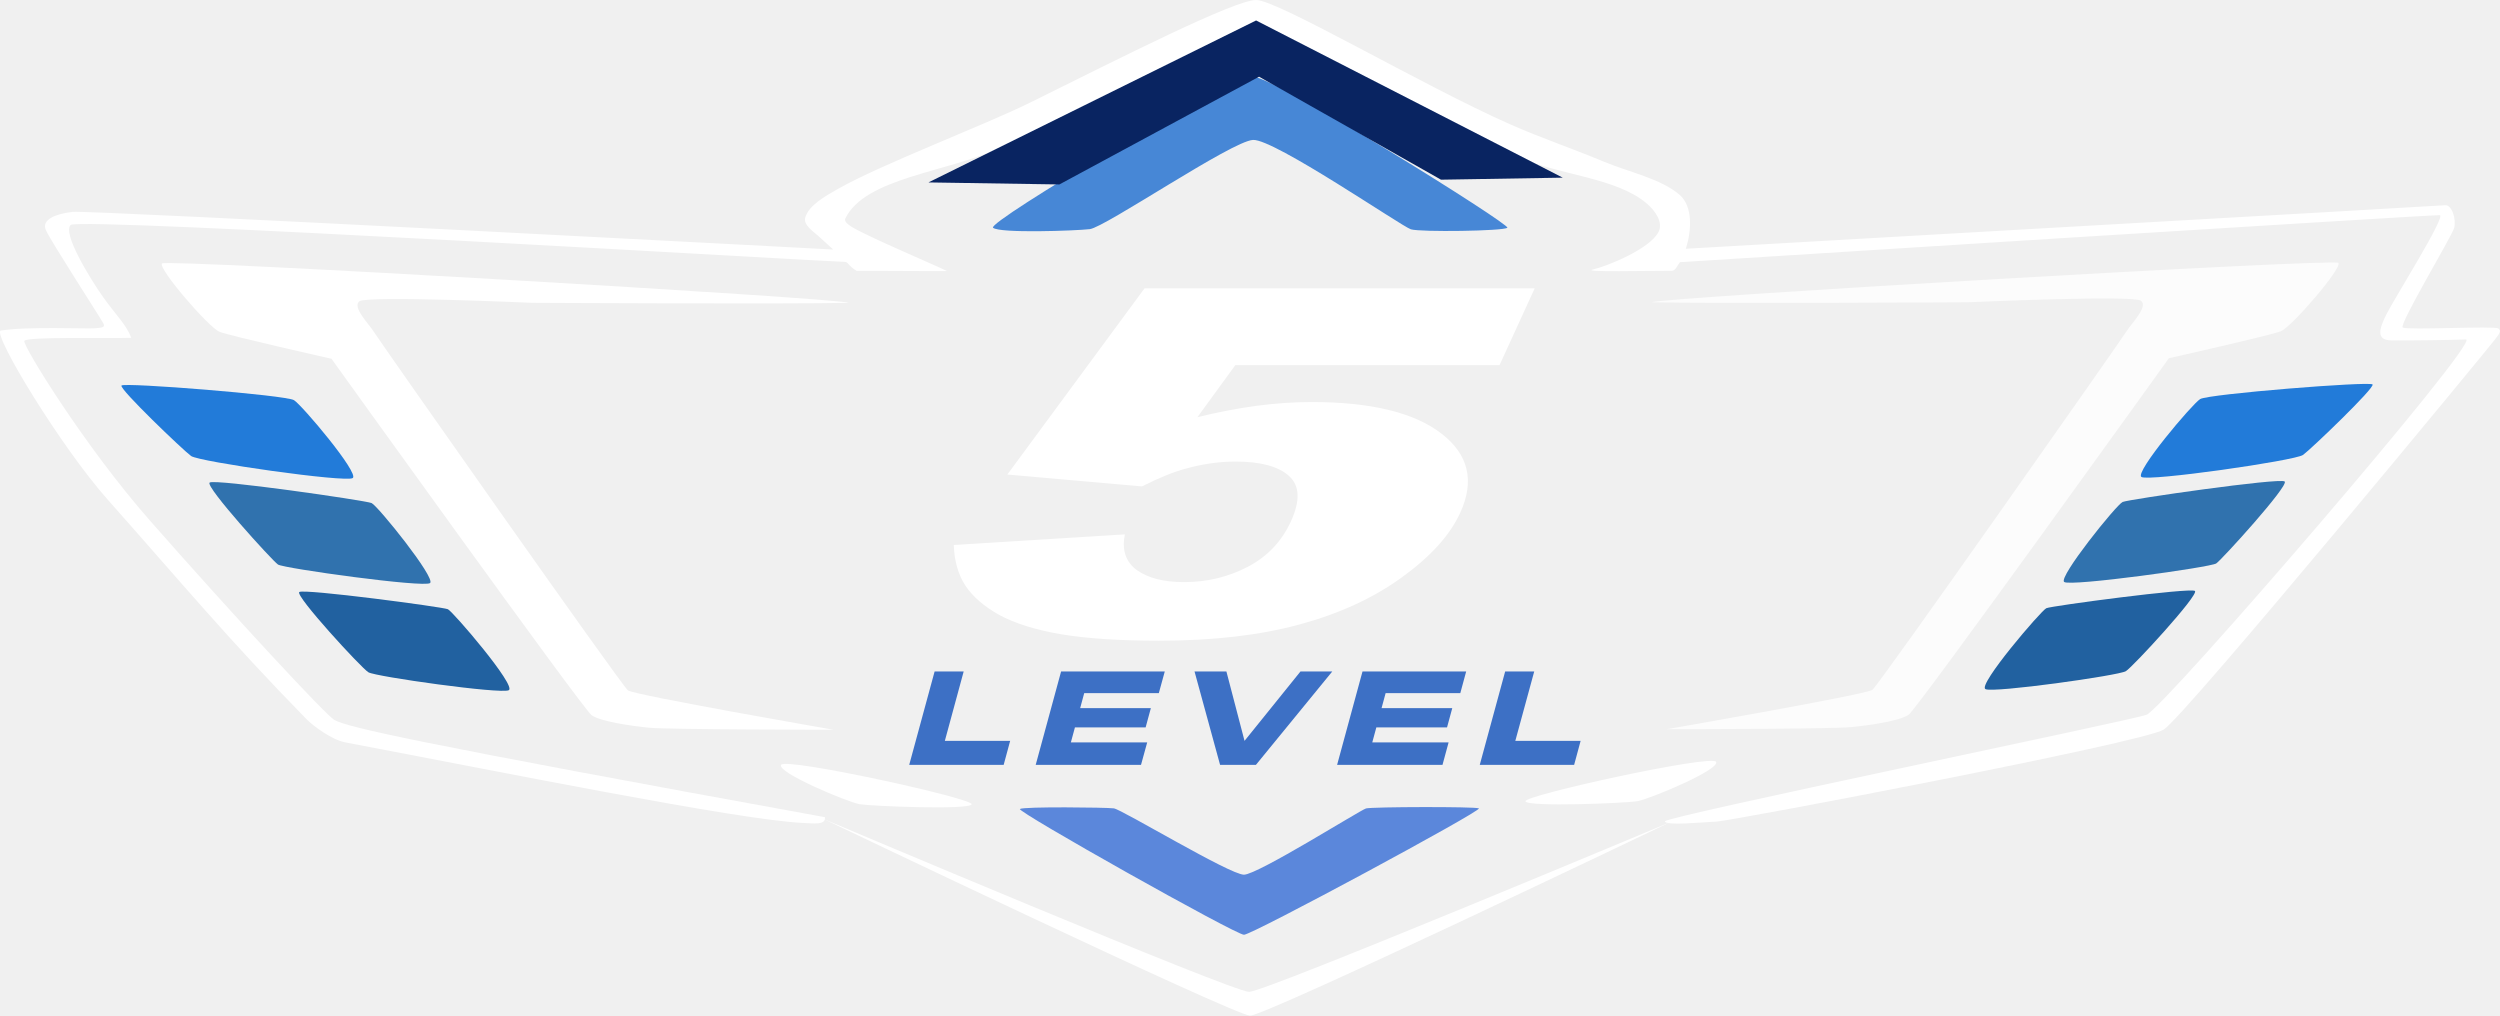
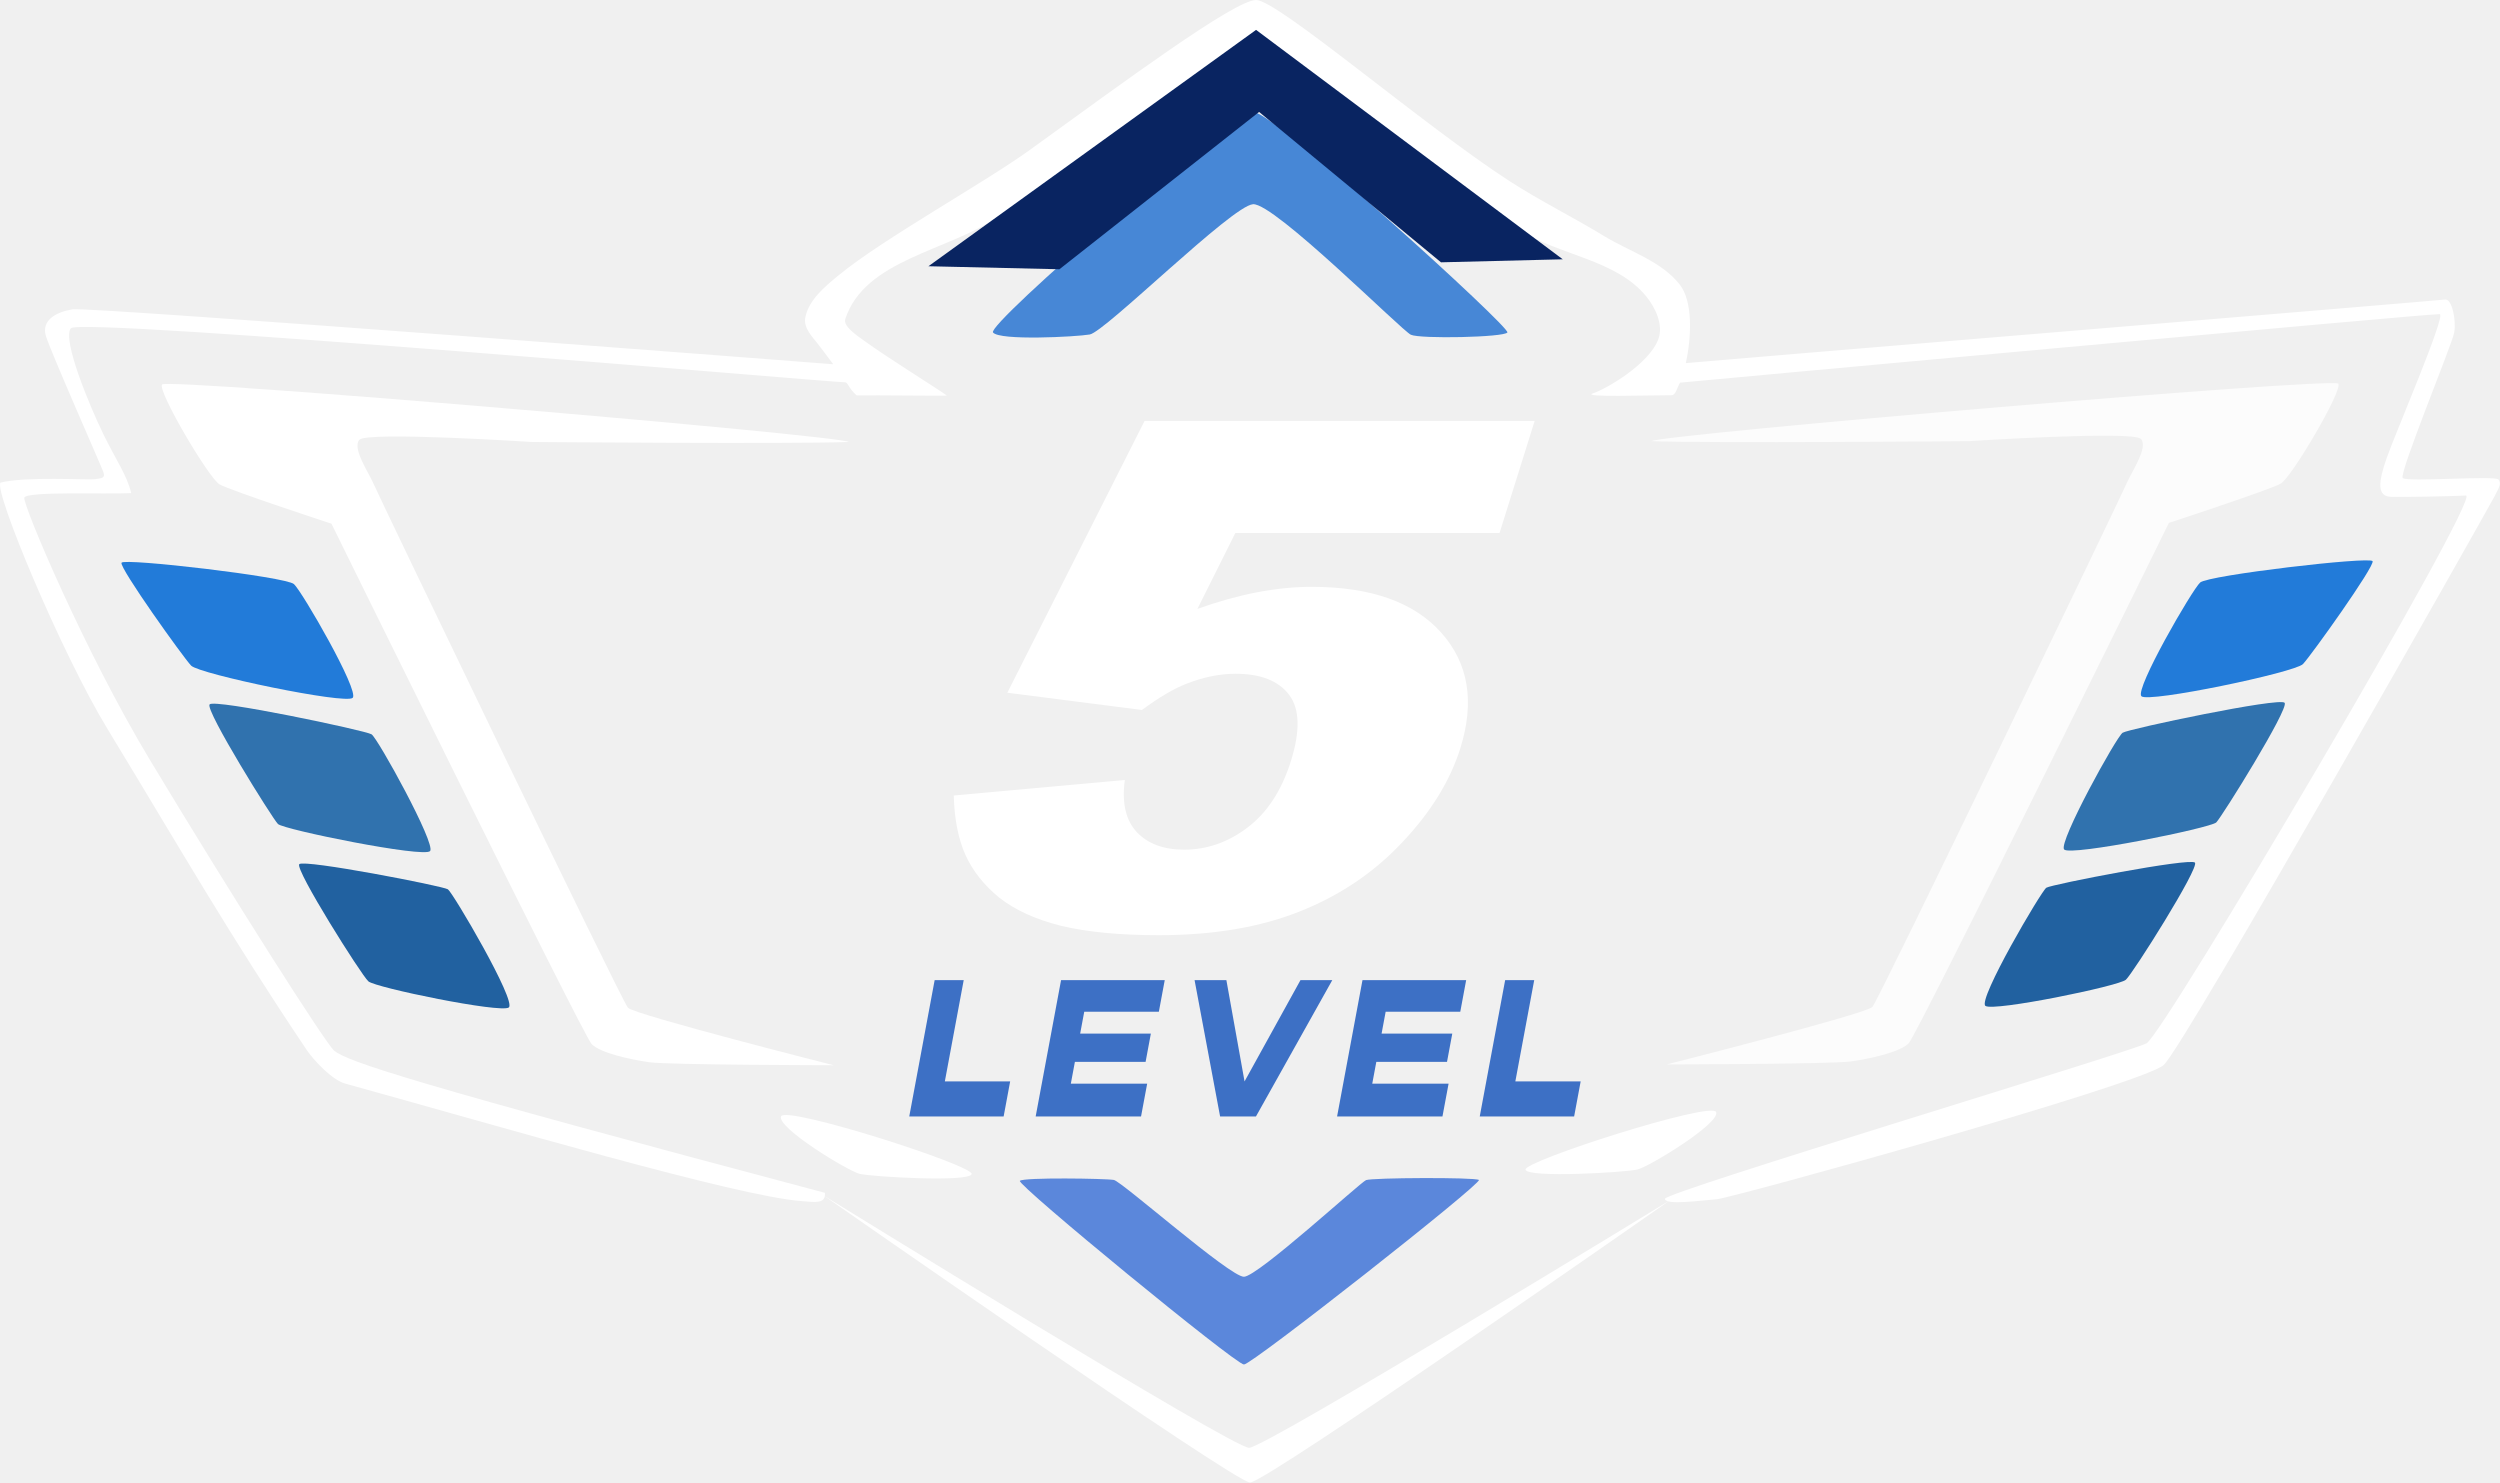
- <svg xmlns="http://www.w3.org/2000/svg" version="1.1" id="Layer_1" x="0px" y="0px" width="32px" height="13px" viewBox="0 0 32 13" enable-background="new 0 0 32 13" xml:space="preserve">
-   <path fill="#5B87DB" d="M13.055,10.355C13.009,10.387 15.818,11.966 15.923,11.965C16.028,11.965 18.985,10.371 18.93,10.347C18.875,10.323 17.561,10.327 17.485,10.348C17.41,10.37 16.101,11.194 15.923,11.196C15.744,11.198 14.359,10.36 14.257,10.347C14.155,10.334 13.101,10.323 13.055,10.355Z" />
-   <path fill="#FFFFFF" d="M21.31,10.513C21.32,10.572 21.785,10.525 21.974,10.516C22.162,10.507 27.424,9.508 27.695,9.339C27.967,9.17 31.869,4.436 31.931,4.351C31.994,4.267 32.02,4.241 31.98,4.205C31.94,4.168 30.807,4.229 30.755,4.192C30.703,4.155 31.384,3.025 31.413,2.918C31.443,2.812 31.386,2.618 31.297,2.627C31.208,2.636 21.73,3.173 21.579,3.184C21.654,2.947 21.669,2.641 21.499,2.494C21.262,2.288 20.858,2.206 20.531,2.07C20.136,1.905 19.72,1.764 19.331,1.592C18.211,1.097 16.356,-0 16.078,0C15.799,0.001 14.364,0.73 13.188,1.312C12.589,1.608 11.304,2.093 10.733,2.414C10.556,2.514 10.35,2.631 10.307,2.786C10.282,2.877 10.403,2.958 10.468,3.015C10.533,3.072 10.665,3.194 10.665,3.194C10.665,3.194 1.146,2.688 0.929,2.712C0.712,2.737 0.528,2.811 0.587,2.945C0.645,3.079 1.297,4.087 1.323,4.139C1.349,4.191 1.312,4.193 1.216,4.202C1.121,4.211 0.338,4.176 0.006,4.232C-0.082,4.303 0.782,5.722 1.374,6.39C2.325,7.461 2.92,8.181 3.924,9.206C4.012,9.295 4.249,9.47 4.418,9.502C6.388,9.875 9.447,10.494 10.269,10.533C10.419,10.54 10.572,10.563 10.559,10.46C5.227,9.491 4.454,9.31 4.279,9.215C4.175,9.158 2.989,7.881 1.918,6.662C1.078,5.707 0.29,4.423 0.311,4.364C0.332,4.306 1.365,4.335 1.679,4.324C1.623,4.163 1.49,4.042 1.318,3.8C1.147,3.558 0.793,2.978 0.906,2.879C1.02,2.779 10.66,3.354 10.813,3.352C10.858,3.352 10.854,3.4 10.965,3.467C11.218,3.465 12.128,3.473 12.12,3.469C11.991,3.404 11.382,3.146 11.082,2.998C10.971,2.943 10.789,2.862 10.82,2.797C11.07,2.276 12.135,2.201 12.747,1.91C13.872,1.376 16.078,0.266 16.078,0.266C16.078,0.266 18.257,1.499 19.447,2.016C19.963,2.241 20.687,2.275 21.073,2.6C21.192,2.7 21.292,2.85 21.228,2.971C21.111,3.193 20.557,3.412 20.391,3.449C20.224,3.486 21.105,3.465 21.398,3.466C21.448,3.466 21.466,3.401 21.504,3.356C21.607,3.348 31.144,2.747 31.229,2.754C31.314,2.761 30.656,3.807 30.549,4.018C30.441,4.229 30.422,4.354 30.609,4.357C30.796,4.36 31.353,4.353 31.564,4.345C31.775,4.338 27.693,9.069 27.476,9.149C27.259,9.228 21.301,10.454 21.311,10.513ZM10.549,10.486C10.549,10.486 15.798,12.996 16,13C16.202,13.004 21.373,10.526 21.373,10.526C21.373,10.526 16.201,12.694 15.989,12.696C15.777,12.698 10.549,10.486 10.549,10.486Z" />
-   <path fill="#FCFCFC" d="M21.334,9.334C21.334,9.334 23.451,9.332 23.696,9.307C23.94,9.283 24.319,9.227 24.431,9.148C24.544,9.07 27.762,4.585 27.762,4.585C27.762,4.585 29.058,4.294 29.195,4.24C29.332,4.186 29.988,3.424 29.931,3.365C29.873,3.306 21.247,3.81 21.14,3.869C21.875,3.887 25.196,3.869 25.196,3.869C25.196,3.869 27.305,3.775 27.404,3.849C27.503,3.922 27.281,4.141 27.22,4.24C27.159,4.34 24.05,8.768 23.967,8.83C23.884,8.892 21.333,9.334 21.333,9.334Z" />
-   <path fill="#2161A0" d="M4.715,8.605C4.805,8.661 6.407,8.886 6.512,8.835C6.617,8.783 5.797,7.827 5.733,7.798C5.669,7.769 3.89,7.533 3.831,7.578C3.772,7.623 4.625,8.55 4.715,8.605Z" />
-   <path fill="#3072AE" d="M5.505,7.463C5.582,7.401 4.835,6.473 4.756,6.439C4.677,6.405 2.741,6.126 2.683,6.177C2.624,6.228 3.486,7.177 3.558,7.226C3.629,7.275 5.429,7.525 5.505,7.463Z" />
-   <path fill="#227BD9" d="M1.555,4.935C1.524,4.978 2.343,5.762 2.446,5.837C2.549,5.911 4.426,6.179 4.515,6.119C4.603,6.059 3.866,5.186 3.763,5.122C3.659,5.057 1.586,4.892 1.555,4.935Z" />
-   <path fill="#2161A0" d="M27.211,8.591C27.121,8.647 25.518,8.872 25.414,8.821C25.309,8.769 26.129,7.813 26.193,7.785C26.257,7.755 28.036,7.519 28.095,7.564C28.154,7.609 27.301,8.536 27.211,8.591Z" />
-   <path fill="#3072AE" d="M26.421,7.449C26.345,7.387 27.091,6.459 27.17,6.425C27.249,6.391 29.185,6.112 29.244,6.163C29.302,6.214 28.44,7.163 28.368,7.212C28.297,7.261 26.497,7.511 26.421,7.449Z" />
-   <path fill="#227BD9" d="M30.369,4.921C30.4,4.964 29.581,5.749 29.479,5.823C29.376,5.897 27.498,6.166 27.41,6.105C27.322,6.045 28.058,5.173 28.162,5.108C28.266,5.043 30.338,4.878 30.369,4.921Z" />
-   <path fill="#4787D6" d="M12.711,2.915C12.791,2.989 13.769,2.954 13.949,2.933C14.145,2.91 15.768,1.804 16.039,1.791C16.31,1.777 17.94,2.897 18.059,2.935C18.178,2.973 19.252,2.958 19.294,2.915C19.337,2.873 16.315,0.989 16.045,0.982C15.776,0.974 12.63,2.842 12.711,2.915Z" />
-   <path fill="#092461" d="M18.445,2.3L20.003,2.274L16.078,0.262L11.884,2.335L13.56,2.361L16.116,0.982Z" />
-   <path fill="#FFFFFF" d="M9.998,9.79C9.94,9.887 10.852,10.268 11.004,10.294C11.157,10.319 12.408,10.37 12.437,10.295C12.466,10.221 10.056,9.692 9.998,9.79Z" />
-   <path fill="#FFFFFF" d="M21.966,9.751C22.024,9.849 21.112,10.23 20.959,10.255C20.807,10.281 19.556,10.332 19.526,10.257C19.497,10.182 21.908,9.654 21.966,9.751Z" />
-   <path fill="#3D70C5" d="M11.638,9.79L12.847,9.79L12.93,9.483L12.094,9.483L12.335,8.595L11.963,8.595ZM13.257,9.79L14.605,9.79L14.684,9.503L13.707,9.503L13.759,9.311L14.664,9.311L14.731,9.064L13.826,9.064L13.878,8.872L14.833,8.872L14.909,8.595L13.582,8.595ZM15.617,9.79L16.076,9.79L17.053,8.595L16.646,8.595L15.93,9.483L15.698,8.595L15.29,8.595ZM17.115,9.79L18.464,9.79L18.542,9.503L17.565,9.503L17.617,9.311L18.522,9.311L18.589,9.064L17.684,9.064L17.736,8.872L18.692,8.872L18.767,8.595L17.44,8.595ZM18.941,9.79L20.149,9.79L20.232,9.483L19.396,9.483L19.638,8.595L19.266,8.595Z" />
-   <path fill="#FFFFFF" d="M14.65,3.691L19.644,3.691L19.194,4.674L15.812,4.674L15.327,5.34C15.59,5.275 15.843,5.227 16.085,5.194C16.331,5.162 16.565,5.146 16.789,5.146C17.546,5.146 18.099,5.28 18.448,5.548C18.797,5.816 18.878,6.154 18.692,6.561C18.561,6.848 18.313,7.123 17.948,7.387C17.586,7.651 17.149,7.853 16.638,7.992C16.131,8.131 15.529,8.201 14.834,8.201C14.335,8.201 13.918,8.174 13.585,8.119C13.257,8.063 12.991,7.98 12.79,7.871C12.593,7.76 12.449,7.635 12.357,7.496C12.266,7.357 12.216,7.184 12.208,6.976L14.398,6.84C14.358,7.039 14.409,7.192 14.55,7.296C14.693,7.399 14.895,7.451 15.156,7.451C15.449,7.451 15.719,7.386 15.968,7.257C16.22,7.126 16.406,6.931 16.524,6.673C16.645,6.409 16.637,6.216 16.5,6.093C16.364,5.97 16.136,5.908 15.815,5.908C15.612,5.908 15.403,5.937 15.187,5.996C15.026,6.038 14.836,6.115 14.617,6.226L12.894,6.074Z" />
-   <path fill="#FFFFFF" d="M10.671,9.341C10.671,9.341 8.553,9.339 8.309,9.315C8.064,9.29 7.686,9.234 7.573,9.155C7.461,9.077 4.243,4.592 4.243,4.592C4.243,4.592 2.947,4.301 2.81,4.247C2.672,4.193 2.016,3.431 2.074,3.372C2.132,3.313 10.758,3.817 10.865,3.876C10.13,3.894 6.808,3.876 6.808,3.876C6.808,3.876 4.7,3.782 4.601,3.856C4.502,3.929 4.724,4.148 4.785,4.247C4.846,4.347 7.955,8.775 8.038,8.837C8.121,8.899 10.671,9.341 10.671,9.341Z" />
+ <svg xmlns="http://www.w3.org/2000/svg" version="1.1" width="166.38px" height="98.663px" viewBox="0 0 166.38 98.663" xml:space="preserve">
+   <path fill="#5B87DB" d="M67.876,78.587C67.637,78.828 82.241,90.814 82.788,90.811C83.335,90.807 98.708,78.712 98.422,78.527C98.136,78.343 91.305,78.377 90.913,78.539C90.521,78.702 83.715,84.954 82.788,84.971C81.861,84.988 74.659,78.626 74.129,78.528C73.6,78.43 68.115,78.346 67.875,78.587Z" />
+   <path fill="#FFFFFF" d="M110.801,79.787C110.85,80.233 113.271,79.883 114.249,79.812C115.227,79.742 142.587,72.162 143.999,70.877C145.411,69.592 165.697,33.665 166.022,33.023C166.347,32.381 166.486,32.186 166.276,31.911C166.066,31.637 160.177,32.094 159.906,31.815C159.635,31.536 163.176,22.956 163.329,22.15C163.482,21.344 163.19,19.867 162.725,19.935C162.261,20.004 112.981,24.079 112.196,24.166C112.585,22.366 112.665,20.044 111.783,18.928C110.547,17.366 108.45,16.744 106.749,15.707C104.695,14.454 102.529,13.387 100.507,12.082C94.686,8.325 85.041,-0.003 83.594,0.002C82.146,0.005 74.685,5.537 68.567,9.957C65.453,12.207 58.775,15.884 55.806,18.325C54.883,19.084 53.814,19.969 53.592,21.143C53.461,21.832 54.092,22.45 54.427,22.881C54.762,23.312 55.452,24.242 55.452,24.242C55.452,24.242 5.959,20.401 4.83,20.586C3.701,20.771 2.748,21.332 3.052,22.352C3.356,23.371 6.741,31.019 6.878,31.413C7.014,31.806 6.82,31.823 6.324,31.891C5.828,31.959 1.756,31.694 0.032,32.117C-0.427,32.654 4.065,43.429 7.142,48.493C12.086,56.628 15.182,62.085 20.404,69.866C20.861,70.547 22.091,71.871 22.971,72.114C33.216,74.947 49.116,79.646 53.39,79.939C54.171,79.992 54.966,80.165 54.9,79.385C27.179,72.028 23.159,70.656 22.247,69.934C21.708,69.506 15.538,59.811 9.97,50.563C5.606,43.314 1.508,33.568 1.617,33.124C1.727,32.68 7.1,32.904 8.731,32.818C8.441,31.593 7.745,30.677 6.853,28.841C5.962,27.006 4.125,22.602 4.713,21.848C5.302,21.094 55.425,25.455 56.22,25.441C56.457,25.437 56.433,25.805 57.012,26.315C58.328,26.294 63.06,26.358 63.017,26.326C62.346,25.836 59.178,23.878 57.619,22.754C57.041,22.337 56.093,21.721 56.256,21.227C57.559,17.272 63.095,16.705 66.277,14.499C72.124,10.444 83.593,2.015 83.593,2.015C83.593,2.015 94.923,11.375 101.111,15.304C103.797,17.01 107.559,17.266 109.568,19.733C110.185,20.491 110.706,21.634 110.373,22.552C109.766,24.233 106.883,25.894 106.019,26.177C105.155,26.459 109.735,26.3 111.254,26.303C111.517,26.303 111.61,25.809 111.808,25.467C112.343,25.41 161.929,20.85 162.37,20.904C162.811,20.958 159.391,28.892 158.834,30.495C158.276,32.099 158.176,33.045 159.148,33.066C160.119,33.087 163.014,33.035 164.111,32.979C165.208,32.922 143.988,68.83 142.859,69.434C141.73,70.039 110.753,79.34 110.802,79.786ZM54.85,79.586C54.85,79.586 82.141,98.634 83.19,98.664C84.239,98.694 111.128,79.888 111.128,79.888C111.128,79.888 84.234,96.339 83.131,96.356C82.029,96.372 54.85,79.586 54.85,79.586Z" />
+   <path fill="#FCFCFC" d="M110.921,70.84C110.921,70.84 121.932,70.823 123.203,70.639C124.474,70.455 126.444,70.027 127.029,69.43C127.614,68.834 144.345,34.797 144.345,34.797C144.345,34.797 151.081,32.592 151.795,32.18C152.509,31.768 155.92,25.983 155.62,25.535C155.321,25.087 110.469,28.917 109.913,29.361C113.737,29.503 131.005,29.361 131.005,29.361C131.005,29.361 141.966,28.652 142.482,29.21C142.999,29.768 141.842,31.424 141.526,32.18C141.21,32.936 125.043,66.544 124.612,67.014C124.181,67.484 110.92,70.84 110.92,70.84Z" />
+   <path fill="#2161A0" d="M24.514,65.309C24.983,65.731 33.315,67.44 33.86,67.05C34.404,66.66 30.141,59.405 29.808,59.185C29.475,58.965 20.225,57.171 19.917,57.513C19.61,57.855 24.045,64.887 24.514,65.309Z" />
+   <path fill="#3072AE" d="M28.625,56.639C29.021,56.168 25.14,49.129 24.728,48.87C24.316,48.611 14.253,46.491 13.948,46.879C13.643,47.266 18.125,54.467 18.498,54.839C18.87,55.212 28.228,57.11 28.625,56.639Z" />
+   <path fill="#227BD9" d="M8.087,37.451C7.926,37.776 12.184,43.733 12.718,44.297C13.252,44.861 23.015,46.899 23.473,46.441C23.931,45.982 20.103,39.363 19.564,38.873C19.025,38.383 8.248,37.126 8.087,37.451Z" />
+   <path fill="#2161A0" d="M141.481,65.204C141.012,65.626 132.68,67.335 132.135,66.945C131.591,66.555 135.854,59.3 136.187,59.08C136.52,58.86 145.77,57.066 146.078,57.408C146.386,57.75 141.95,64.782 141.481,65.204Z" />
+   <path fill="#3072AE" d="M137.371,56.533C136.975,56.062 140.856,49.023 141.268,48.764C141.68,48.505 151.743,46.385 152.048,46.773C152.353,47.16 147.871,54.361 147.498,54.733C147.125,55.105 137.768,57.004 137.371,56.533Z" />
+   <path fill="#227BD9" d="M157.901,37.346C158.062,37.671 153.804,43.629 153.27,44.192C152.736,44.755 142.973,46.794 142.515,46.336C142.056,45.877 145.885,39.258 146.424,38.768C146.963,38.278 157.74,37.021 157.901,37.346Z" />
+   <path fill="#4787D6" d="M66.088,22.126C66.507,22.683 71.591,22.42 72.525,22.261C73.546,22.088 81.984,13.692 83.392,13.591C84.801,13.489 93.278,21.989 93.896,22.278C94.515,22.566 100.098,22.453 100.319,22.127C100.541,21.801 84.829,7.509 83.426,7.45C82.024,7.391 65.668,21.569 66.087,22.126Z" />
+   <path fill="#092461" d="M95.901,17.458L104.004,17.257L83.594,1.989L61.789,17.719L70.506,17.92L83.795,7.45Z" />
+   <path fill="#FFFFFF" d="M51.981,74.297C51.68,75.036 56.422,77.93 57.216,78.123C58.01,78.315 64.514,78.7 64.666,78.135C64.818,77.57 52.282,73.558 51.981,74.297Z" />
+   <path fill="#FFFFFF" d="M114.211,74.007C114.512,74.746 109.77,77.64 108.976,77.833C108.182,78.025 101.678,78.41 101.526,77.845C101.374,77.279 113.91,73.268 114.211,74.007Z" />
+   <path fill="#3D70C5" d="M60.513,74.302L66.794,74.302L67.228,71.971L62.881,71.971L64.137,65.23L62.203,65.23ZM68.926,74.302L75.939,74.302L76.346,72.121L71.266,72.121L71.537,70.668L76.242,70.668L76.592,68.788L71.887,68.788L72.158,67.335L77.124,67.335L77.516,65.23L70.616,65.23ZM81.2,74.302L83.587,74.302L88.666,65.23L86.549,65.23L82.827,71.971L81.618,65.23L79.501,65.23ZM88.986,74.302L95.999,74.302L96.406,72.121L91.326,72.121L91.597,70.668L96.302,70.668L96.652,68.788L91.947,68.788L92.218,67.335L97.184,67.335L97.576,65.23L90.676,65.23ZM98.48,74.302L104.762,74.302L105.196,71.971L100.849,71.971L102.105,65.23L100.171,65.23Z" />
+   <path fill="#FFFFFF" d="M76.173,28.014L102.135,28.014L99.797,35.474L82.212,35.474L79.689,40.524C81.06,40.035 82.374,39.667 83.632,39.423C84.908,39.178 86.128,39.055 87.291,39.055C91.229,39.055 94.105,40.073 95.92,42.108C97.734,44.144 98.157,46.707 97.188,49.798C96.507,51.971 95.217,54.06 93.317,56.065C91.436,58.069 89.167,59.599 86.509,60.655C83.869,61.711 80.742,62.239 77.126,62.239C74.531,62.239 72.367,62.032 70.635,61.619C68.925,61.191 67.547,60.563 66.499,59.737C65.475,58.895 64.725,57.947 64.25,56.891C63.776,55.835 63.517,54.519 63.474,52.943L74.859,51.91C74.653,53.425 74.917,54.58 75.653,55.376C76.392,56.156 77.442,56.547 78.803,56.547C80.324,56.547 81.731,56.057 83.022,55.077C84.336,54.083 85.3,52.606 85.914,50.647C86.542,48.642 86.501,47.173 85.792,46.24C85.082,45.306 83.895,44.84 82.23,44.84C81.174,44.84 80.084,45.062 78.961,45.505C78.126,45.827 77.138,46.408 75.998,47.25L67.041,46.102Z" />
+   <path fill="#FFFFFF" d="M55.483,70.894C55.483,70.894 44.472,70.877 43.201,70.693C41.93,70.509 39.96,70.081 39.375,69.484C38.791,68.888 22.059,34.852 22.059,34.852C22.059,34.852 15.323,32.645 14.609,32.234C13.895,31.822 10.484,26.037 10.784,25.589C11.083,25.142 55.935,28.971 56.491,29.415C52.667,29.557 35.399,29.415 35.399,29.415C35.399,29.415 24.438,28.706 23.922,29.264C23.405,29.822 24.562,31.478 24.878,32.234C25.194,32.99 41.361,66.598 41.792,67.068C42.223,67.538 55.484,70.894 55.484,70.894Z" />
</svg>
